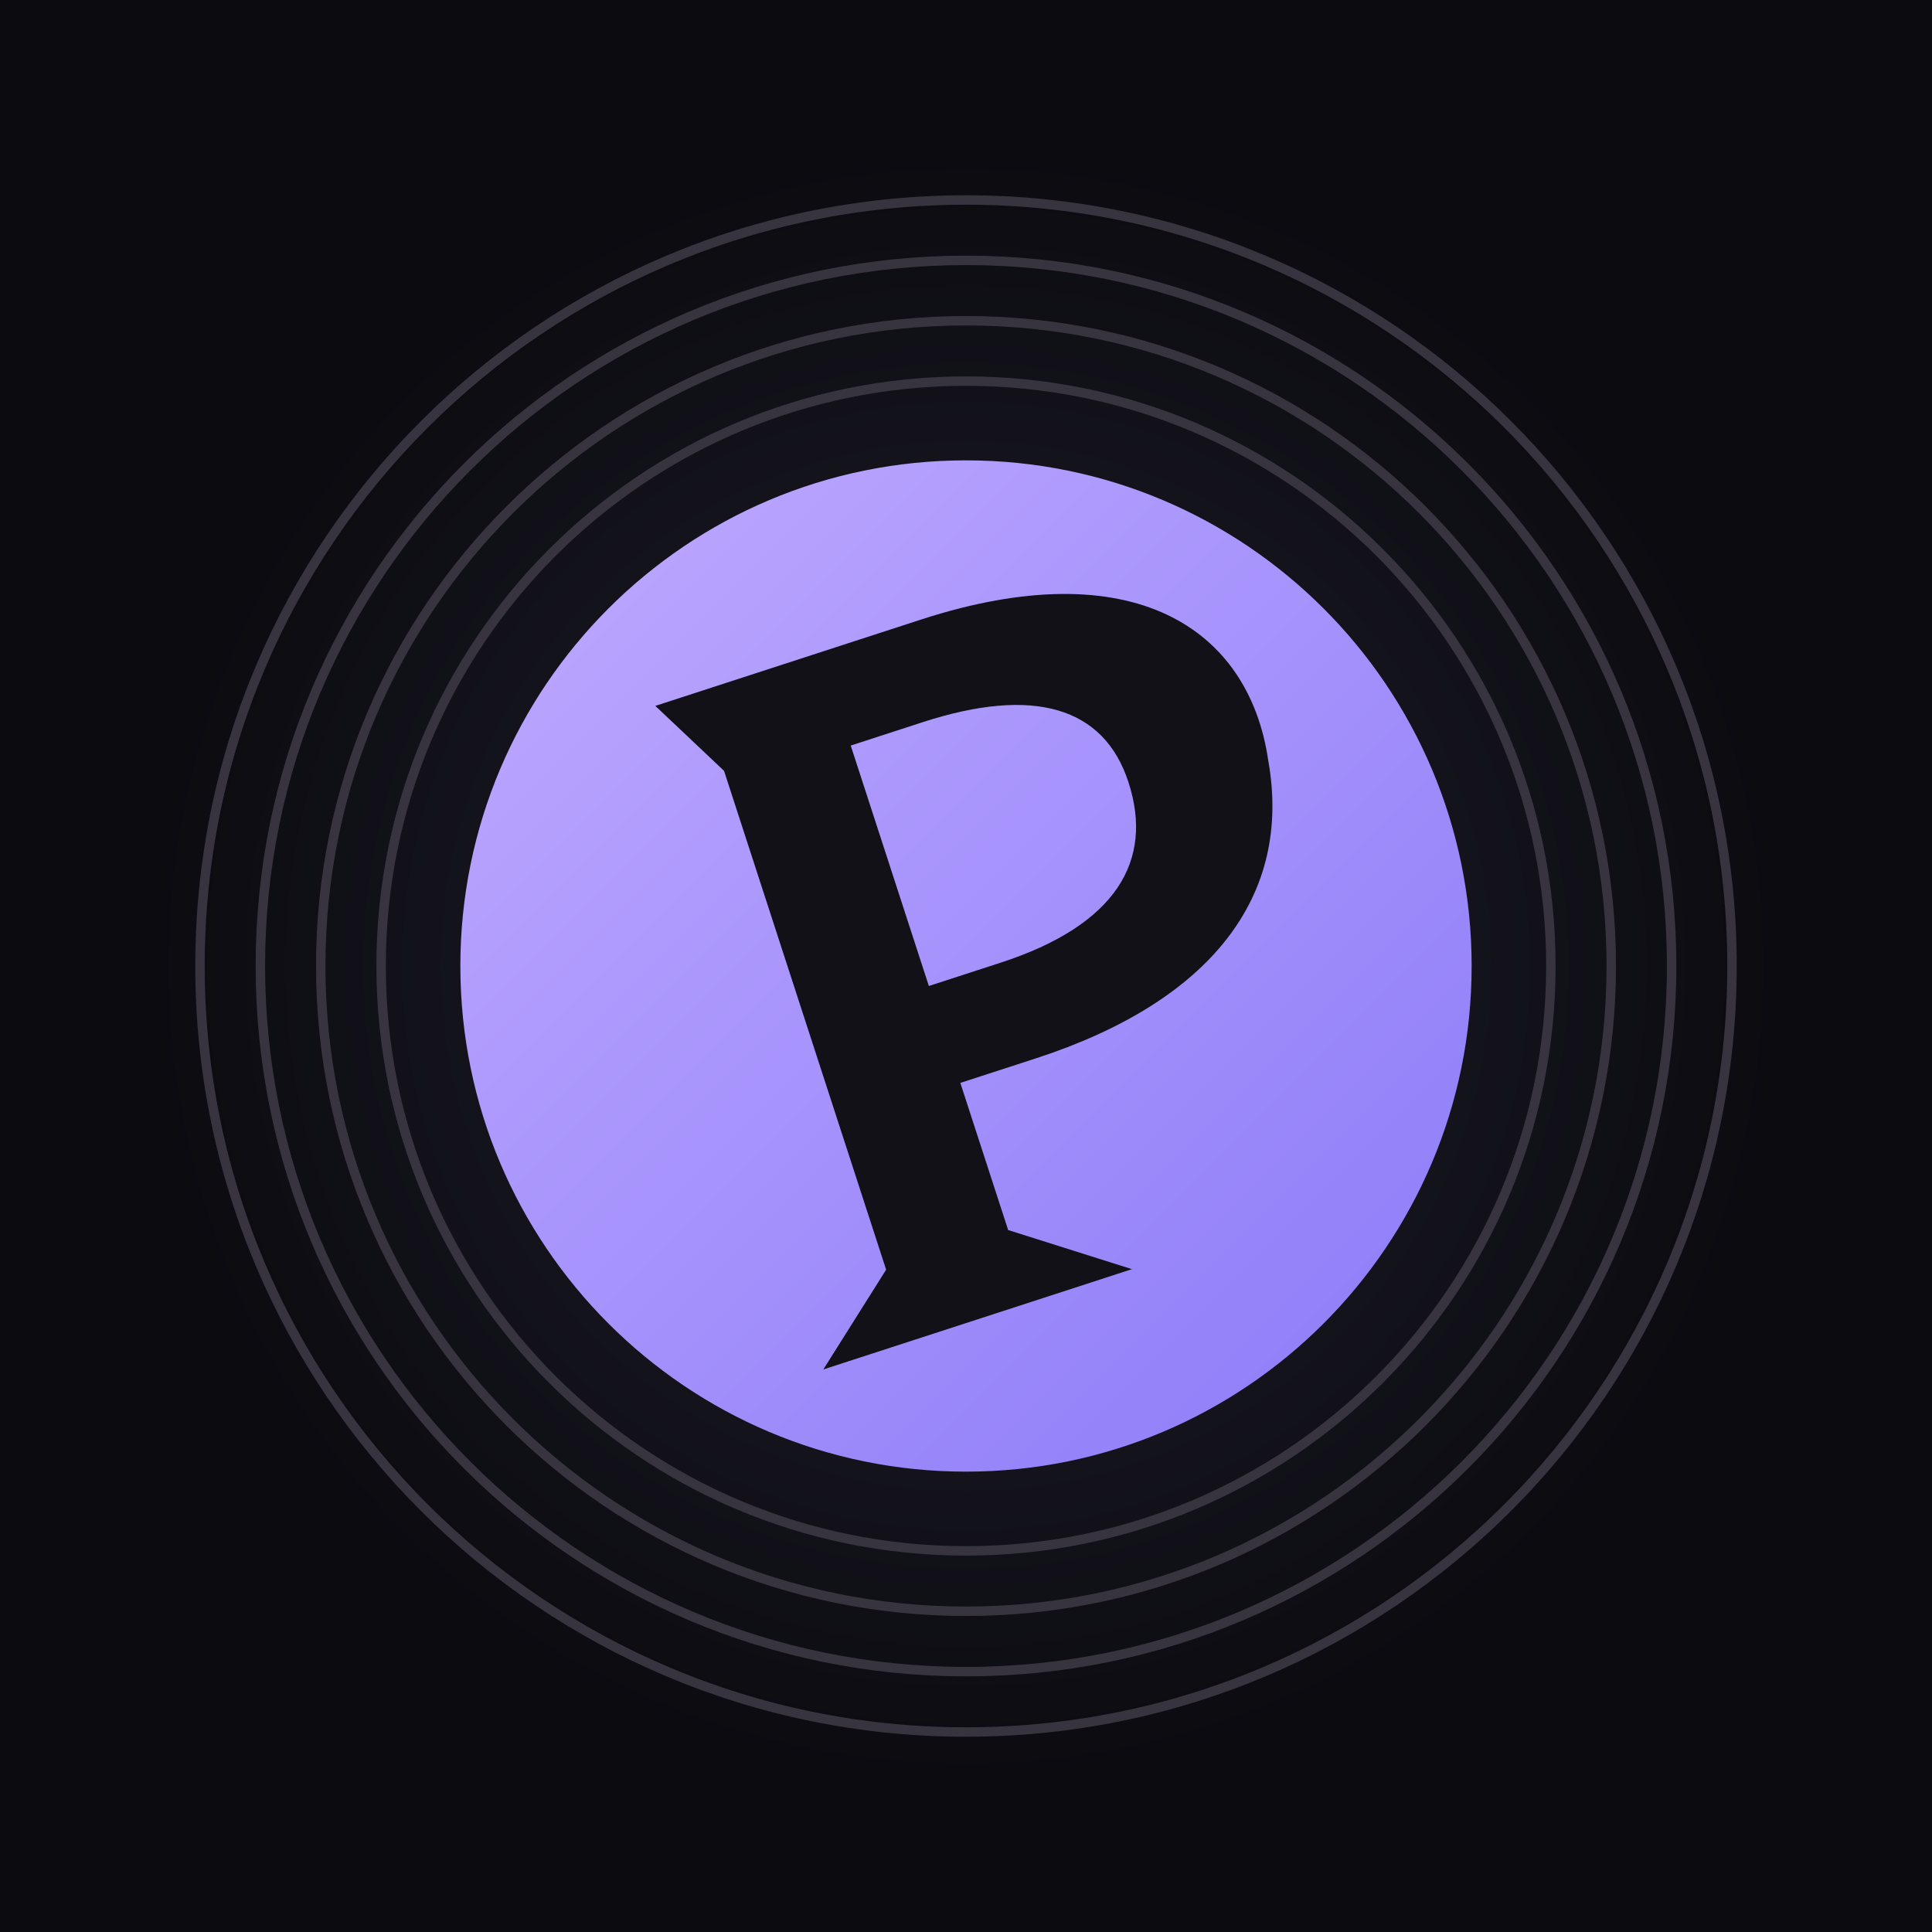
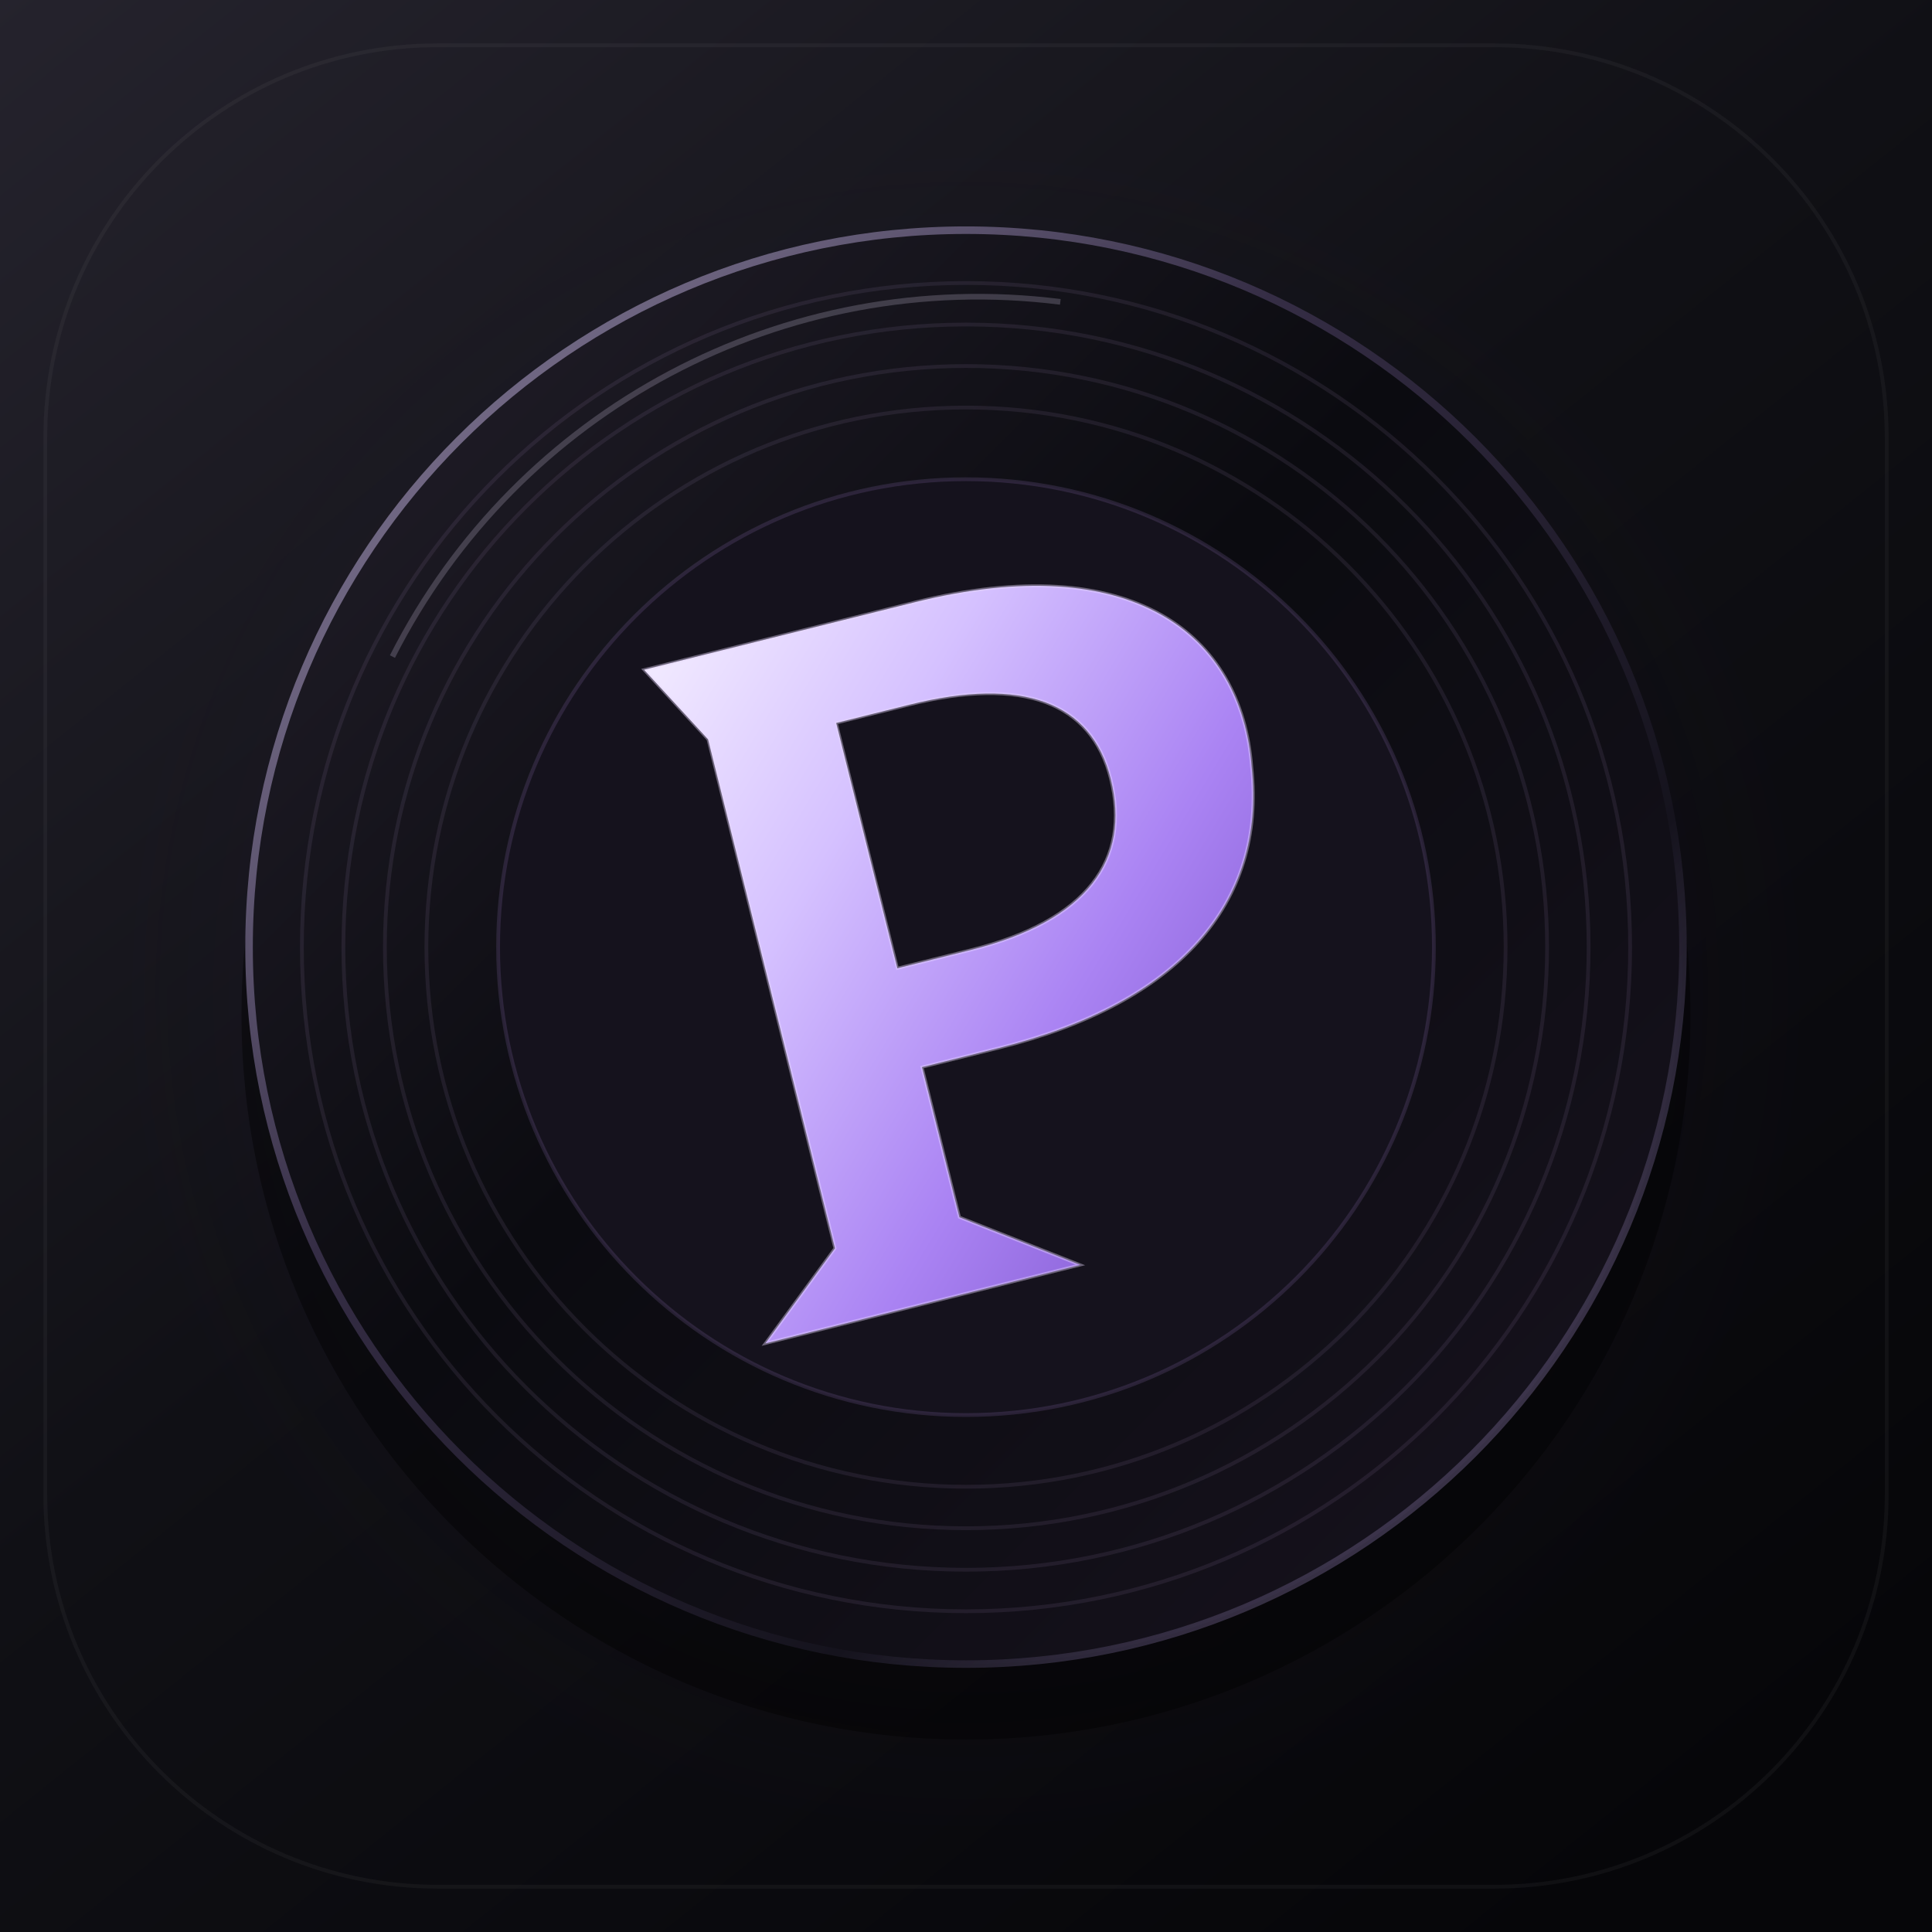
<svg xmlns="http://www.w3.org/2000/svg" viewBox="0 0 512 512">
  <defs>
-     <radialGradient id="b">
-       <stop stop-color="#22202f" />
-       <stop offset="1" stop-color="#0b0b10" />
+     <linearGradient id="base" x2=".8" y2="1">
+       <stop stop-color="#25232d" />
+       <stop offset=".5" stop-color="#101015" />
+       <stop offset="1" stop-color="#060609" />
+     </linearGradient>
+     <radialGradient id="halo">
+       <stop stop-color="#7750b5" stop-opacity=".3" />
+       <stop offset="1" stop-color="#17111e" stop-opacity="0" />
    </radialGradient>
-     <linearGradient id="p" x2="1" y2="1">
-       <stop stop-color="#c0aaff" />
-       <stop offset="1" stop-color="#8a7af8" />
+     <linearGradient id="rim" x1="0" y1="0" x2="1" y2="1">
+       <stop stop-color="#c2b5dd" stop-opacity=".6" />
+       <stop offset=".38" stop-color="#352d45" />
+       <stop offset=".7" stop-color="#15131d" />
+       <stop offset="1" stop-color="#8573a3" stop-opacity=".4" />
+     </linearGradient>
+     <linearGradient id="disc" x2="1" y2="1">
+       <stop stop-color="#25212d" />
+       <stop offset=".45" stop-color="#0b0b10" />
+       <stop offset="1" stop-color="#18131f" />
+     </linearGradient>
+     <linearGradient id="glyph" x2=".9" y2="1">
+       <stop stop-color="#f5efff" />
+       <stop offset=".32" stop-color="#d5c1ff" />
+       <stop offset=".65" stop-color="#aa83f3" />
+       <stop offset="1" stop-color="#7950c9" />
    </linearGradient>
  </defs>
-   <rect width="512" height="512" fill="#0b0b10" />
-   <circle cx="256" cy="256" r="216" fill="url(#b)" />
-   <circle cx="256" cy="256" r="203" fill="none" stroke="#373440" stroke-width="2.5" />
-   <circle cx="256" cy="256" r="187" fill="none" stroke="#373440" stroke-width="2.5" />
-   <circle cx="256" cy="256" r="171" fill="none" stroke="#373440" stroke-width="2.5" />
-   <circle cx="256" cy="256" r="155" fill="none" stroke="#373440" stroke-width="2.5" />
-   <circle cx="256" cy="256" r="134" fill="url(#p)" />
-   <g transform="rotate(-18 256 256)">
-     <path d="M199 165h74c59 0 82 29 76 64-5 36-34 56-83 56h-21v41l28 20H187l24-20V187Zm46 26v67h20c32 0 47-13 47-35 0-21-16-32-47-32Z" fill="#111117" />
+   <rect width="512" height="512" fill="url(#base)" />
+   <rect x="12" y="12" width="488" height="488" rx="104" fill="none" stroke="#ffffff" stroke-opacity=".04" />
+   <circle cx="256" cy="263" r="233" fill="url(#halo)" />
+   <circle cx="256" cy="269" r="192" fill="#000" opacity=".42" />
+   <circle cx="256" cy="251" r="190" fill="url(#disc)" stroke="url(#rim)" stroke-width="2" />
+   <circle cx="256" cy="251" r="176" fill="none" stroke="#a18dbd" stroke-opacity=".12" stroke-width="1" />
+   <circle cx="256" cy="251" r="165" fill="none" stroke="#a18dbd" stroke-opacity=".12" stroke-width="1" />
+   <circle cx="256" cy="251" r="154" fill="none" stroke="#a18dbd" stroke-opacity=".12" stroke-width="1" />
+   <circle cx="256" cy="251" r="143" fill="none" stroke="#a18dbd" stroke-opacity=".12" stroke-width="1" />
+   <path d="M104 174a174 174 0 0 1 177-94" fill="none" stroke="#eee4ff" stroke-opacity=".2" stroke-width="1.5" />
+   <circle cx="256" cy="251" r="124" fill="#15121d" stroke="#8d6eb7" stroke-opacity=".2" />
+   <g transform="translate(-8 -4) rotate(-14 256 256)">
+     <path d="M199 165h74c59 0 82 29 76 64-5 36-34 56-83 56h-21v41l28 20H187l24-20V187Zm46 26v67h20c32 0 47-13 47-35 0-21-16-32-47-32Z" fill="url(#glyph)" stroke="#e8d9ff" stroke-width=".8" stroke-opacity=".4" />
  </g>
</svg>
